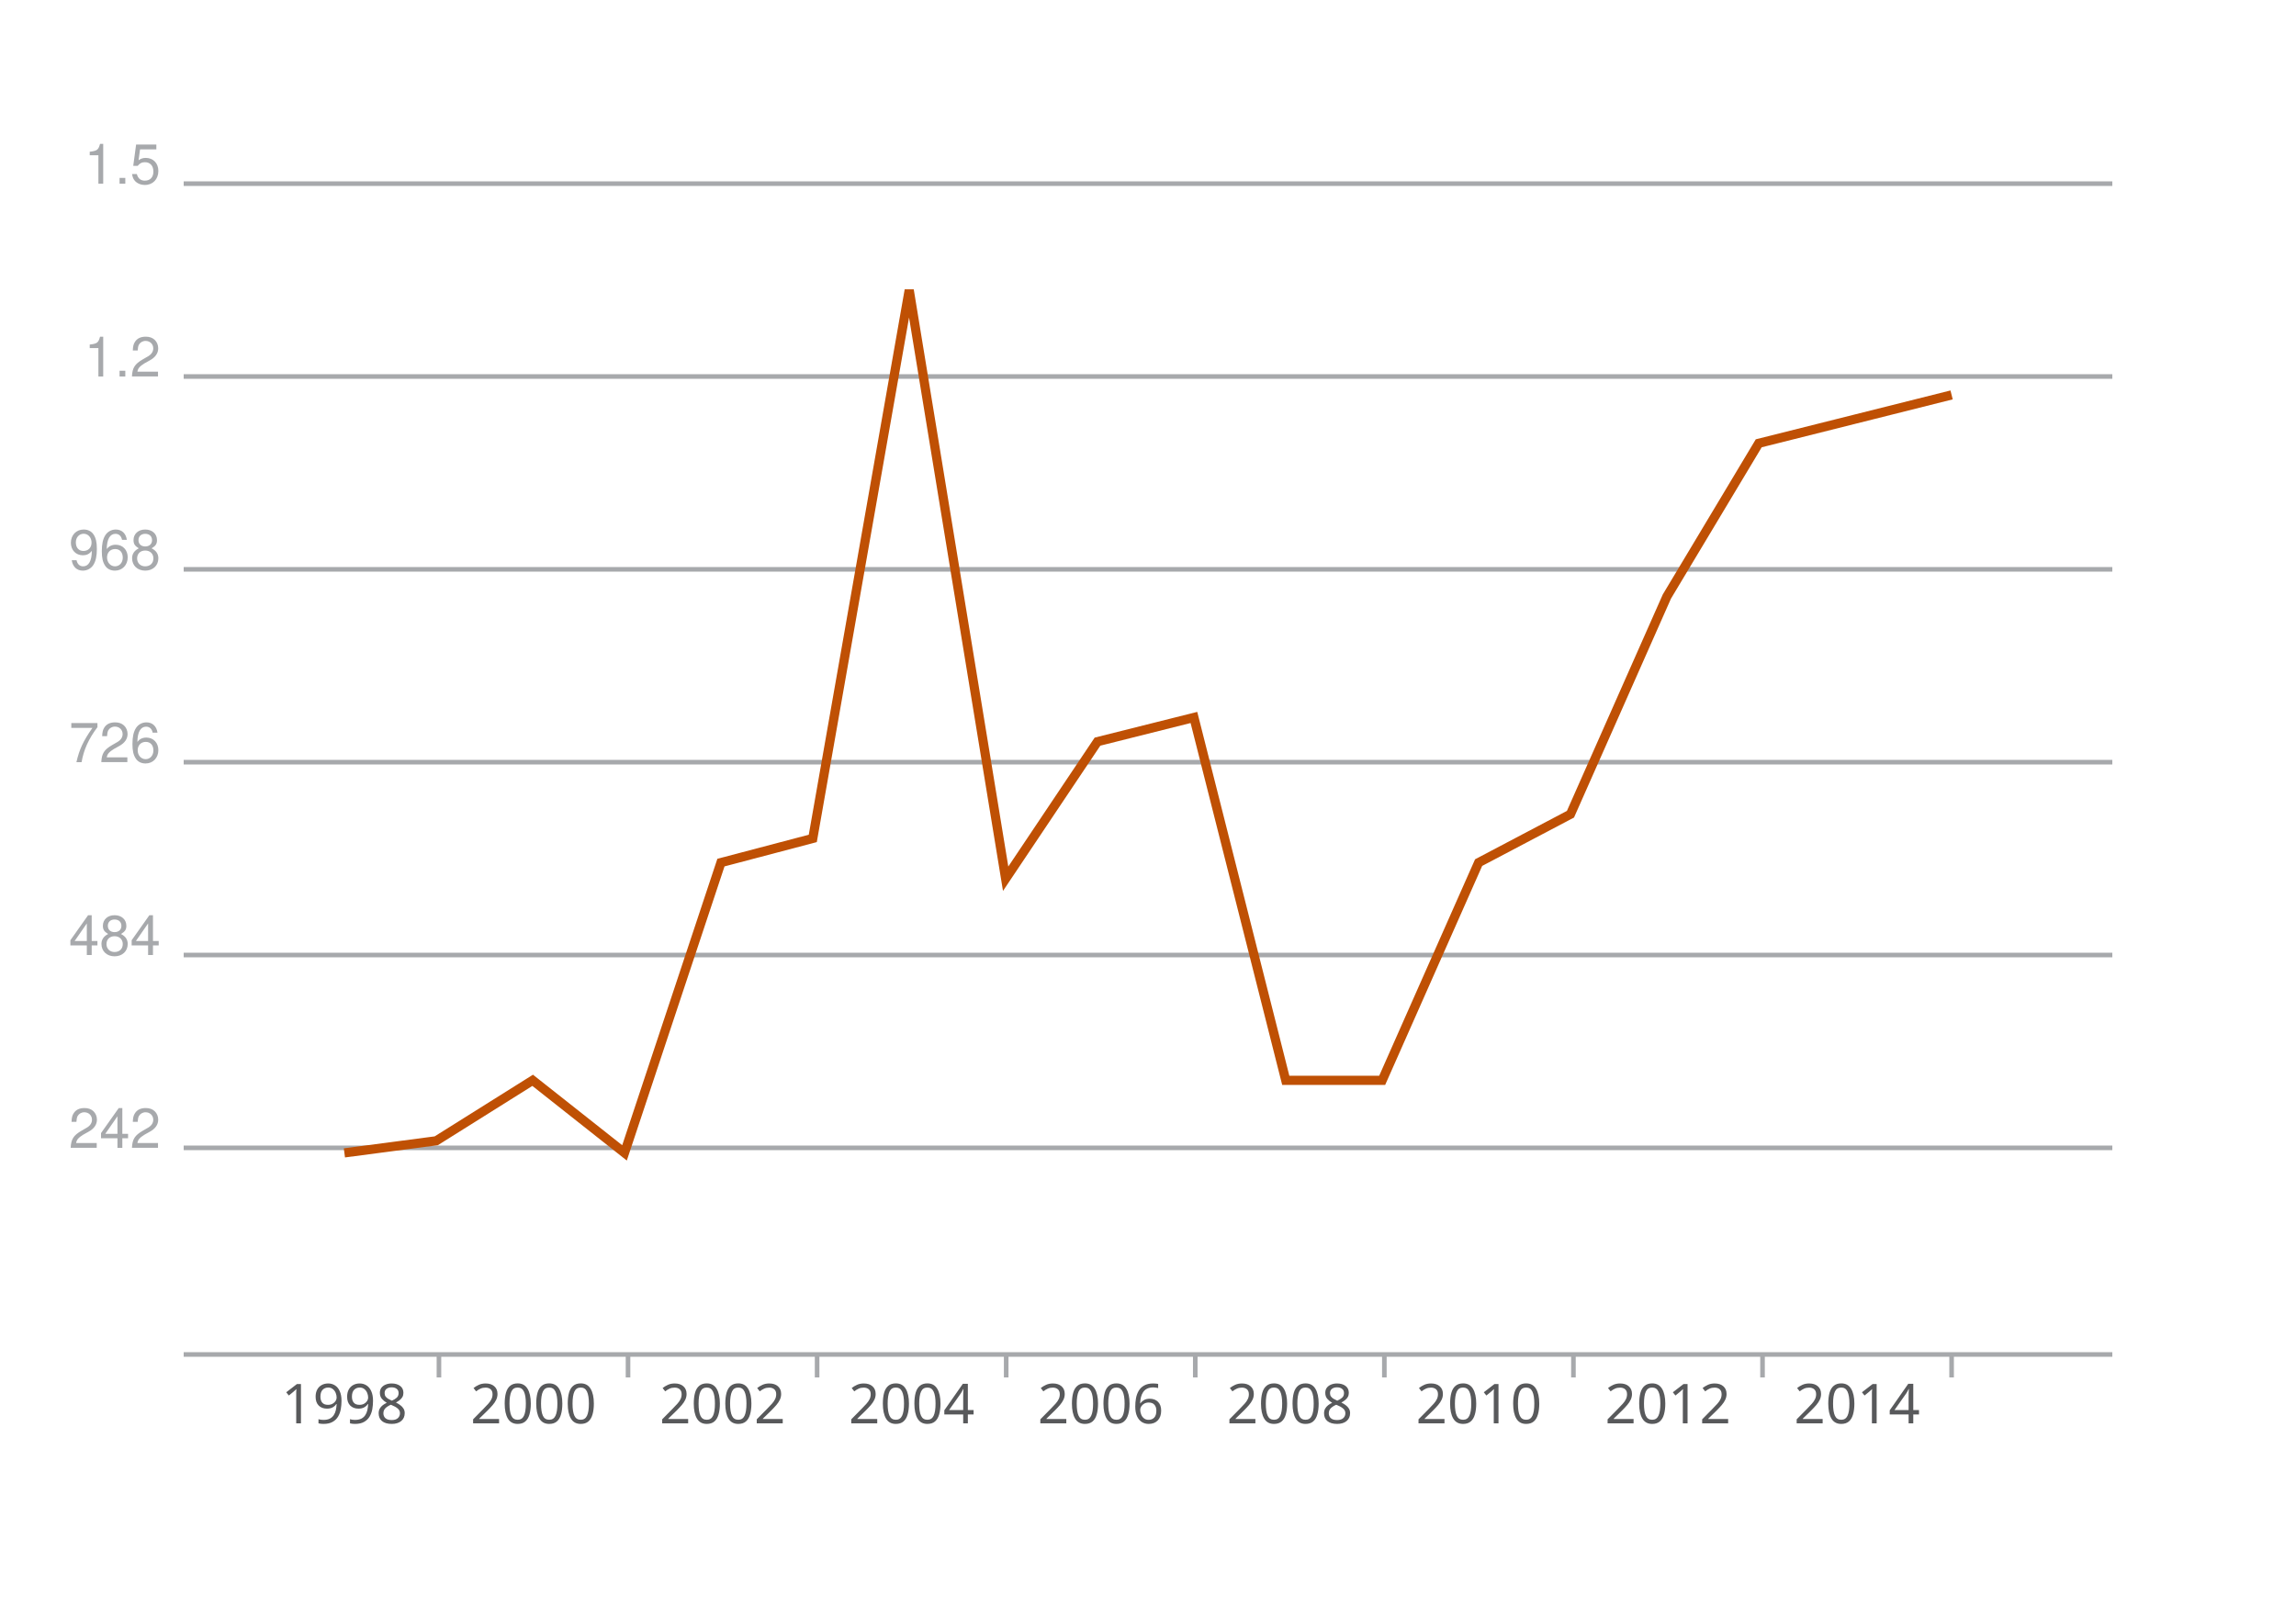
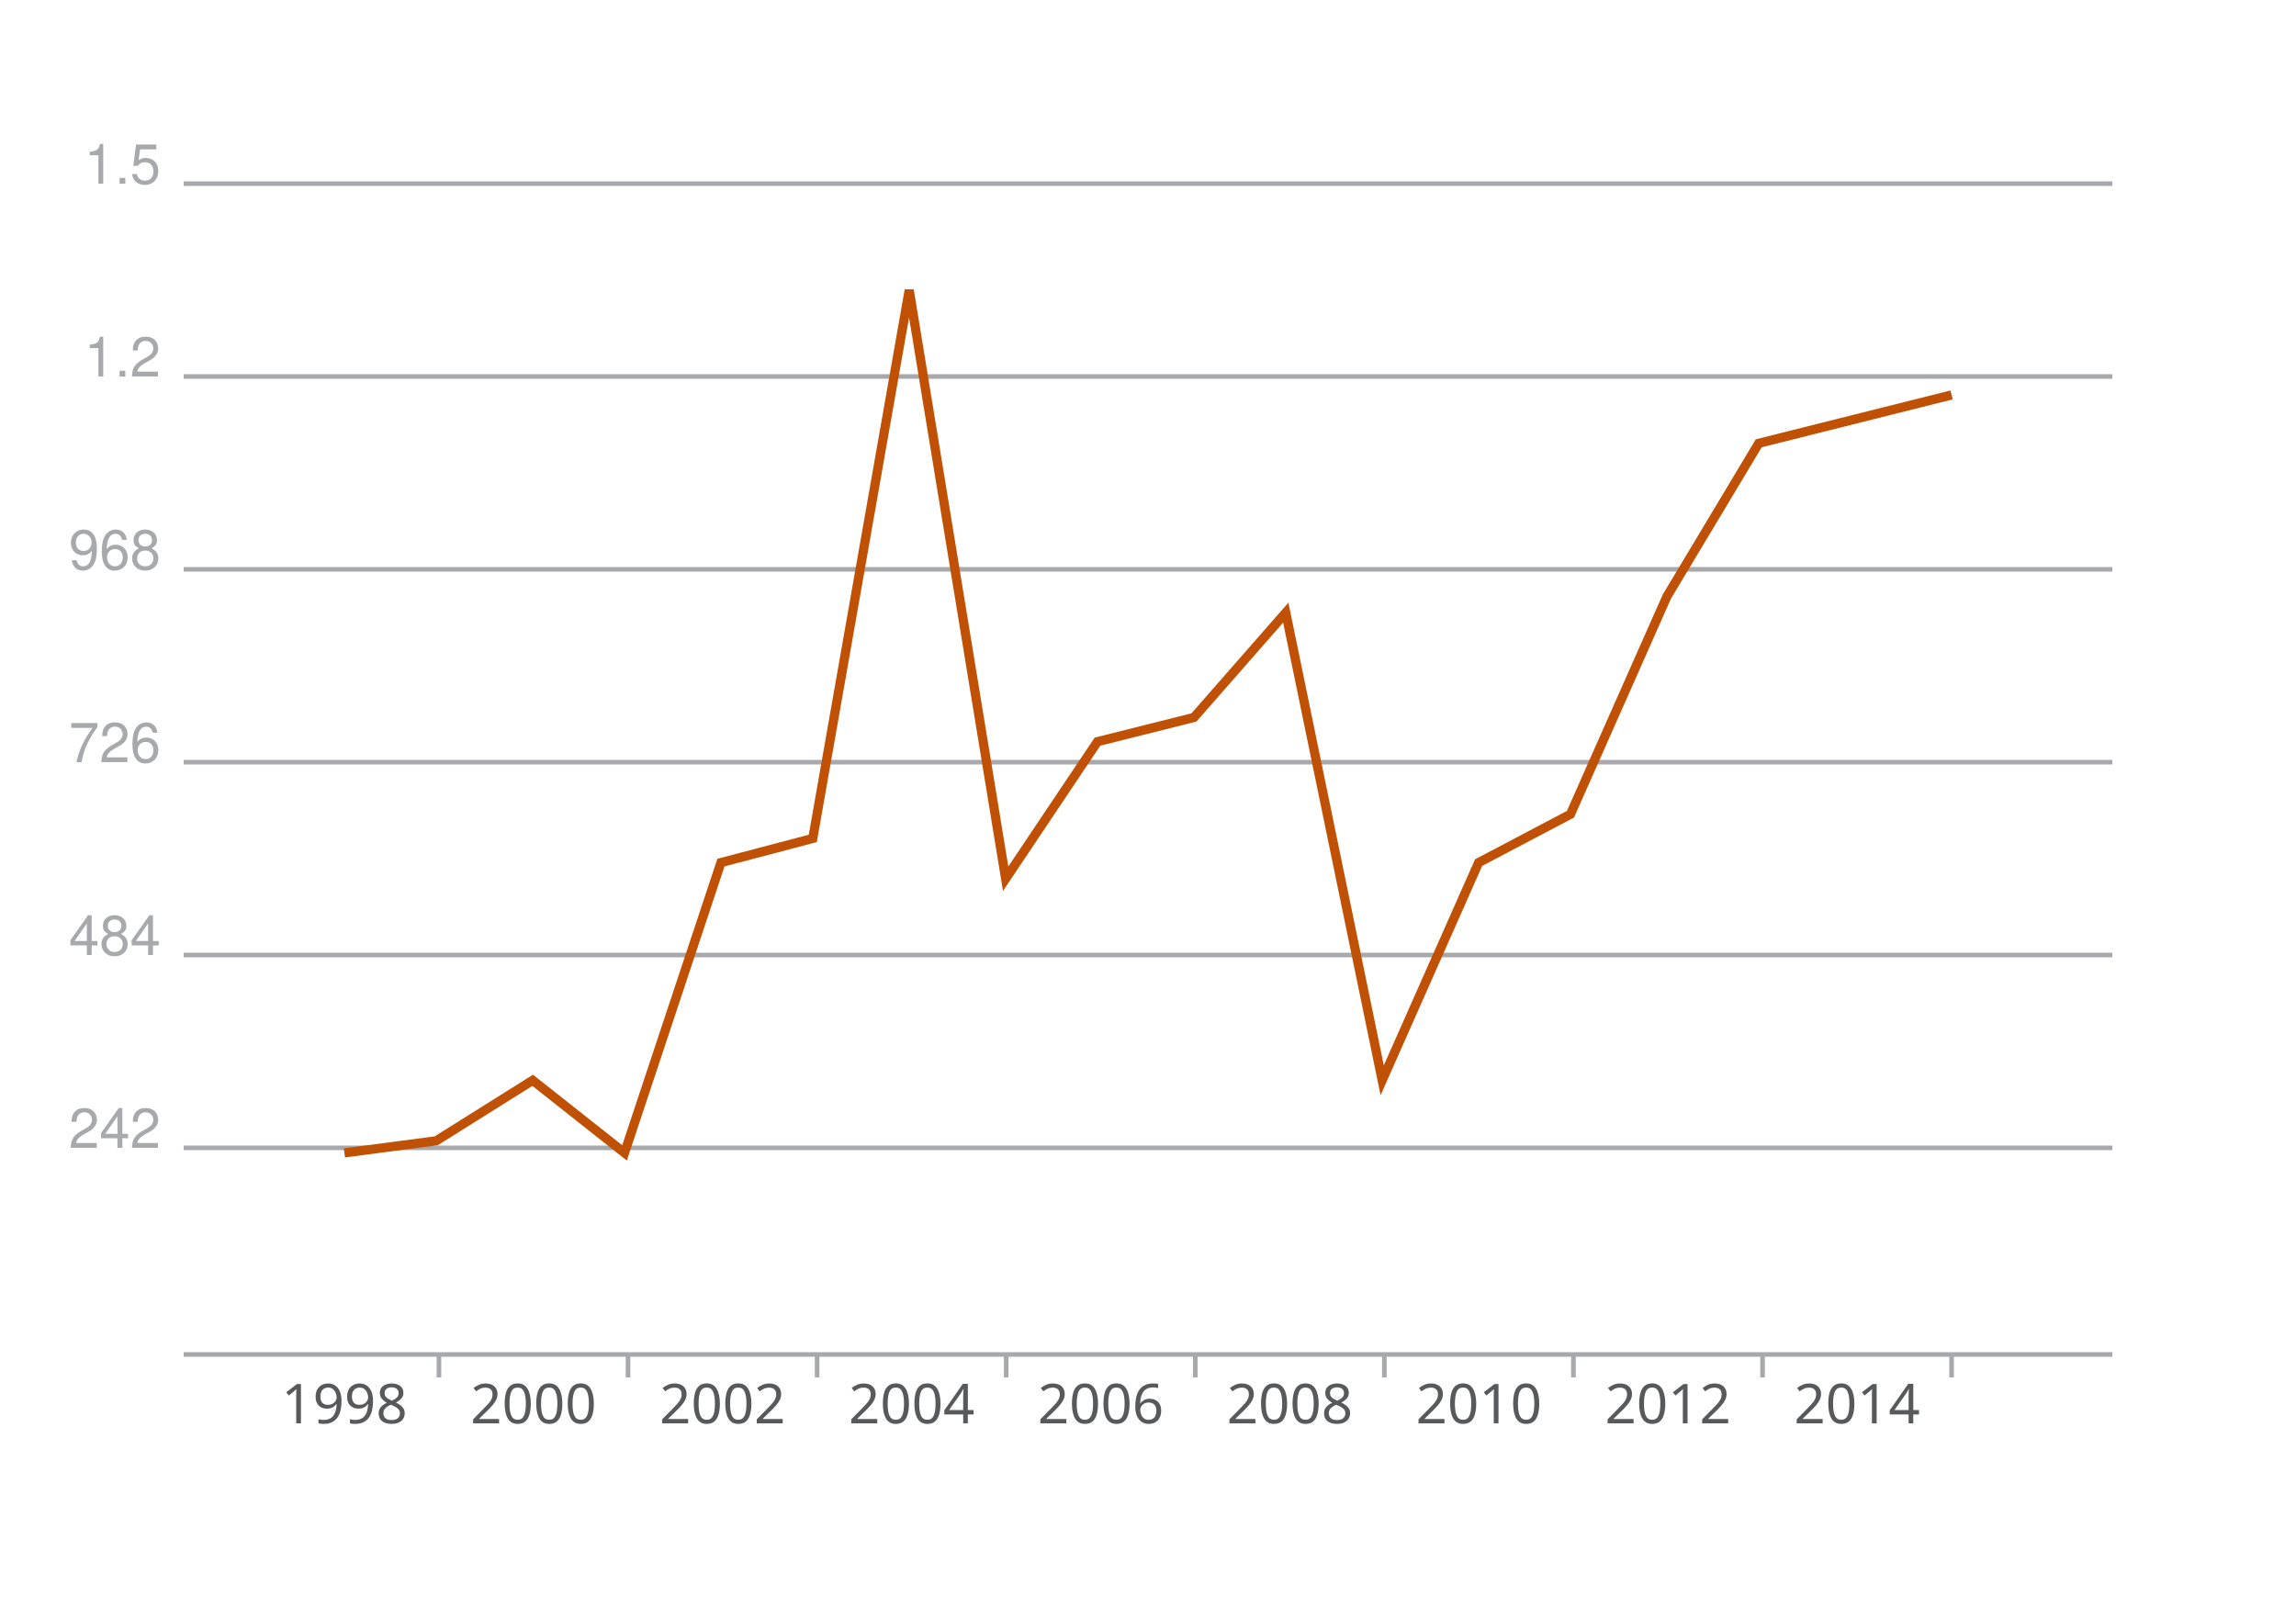
<svg xmlns="http://www.w3.org/2000/svg" height="350" version="1.1" width="500">
  <style type="text/css">
		

.x-axis-path, .y-gridline, .x-notch { fill:none; stroke: #a7a9ac; stroke-width:1; }



.y-gridline { stroke-width: 1; }

.y-axis-path, .y-axis-path2, .x-notch-left, .x-notch-right { display: none;}



.x-axis-label, .data-point-label {font-size: 12px; font-weight:normal; font-family: sans-serif; fill: #58595b; text-anchor:middle;}

.y-axis-label {font-size: 12px; font-family: helvetica; fill: #a7a9ac; text-anchor:end;}



.series-1-line { fill: none; stroke: #bf5004; stroke-width:2; }



.series-2-line { fill: none; stroke: #336699; stroke-width: 2;}

	</style>
  <rect fill="white" height="350" width="500" x="0" y="0" />
  <g id="grid" transform="translate(40, 40)">
    <g class="x-axis" id="x_axis">
      <path class="x-axis-path" d="M 0 255 L 420 255" />
      <path class="x-notch-left" d="M 0 255, L 0 265" />
      <path class="x-notch-right" d="M 420 255, L 420 265" />
    </g>
    <g class="y-axis" id="y_axis">
      <path class="y-axis-path" d="M 0 255 L 0 0" />
      <path class="y-axis-path-2" d="M 420 255 L 420 0" />
      <path class="y-gridline" d="M 0 0 L 420 0" />
      <text class="y-axis-label" x="-5" y="0">
				1.5
			</text>
      <path class="y-gridline" d="M 0 42 L 420 42" />
      <text class="y-axis-label" x="-5" y="42">
				1.2
			</text>
      <path class="y-gridline" d="M 0 84 L 420 84" />
      <text class="y-axis-label" x="-5" y="84">
				968
			</text>
      <path class="y-gridline" d="M 0 126 L 420 126" />
      <text class="y-axis-label" x="-5" y="126">
				726
			</text>
      <path class="y-gridline" d="M 0 168 L 420 168" />
      <text class="y-axis-label" x="-5" y="168">
				484
			</text>
      <path class="y-gridline" d="M 0 210 L 420 210" />
      <text class="y-axis-label" x="-5" y="210">
				242
			</text>
    </g>
    <g>
-       <path class="series-1-line" d="M 35 211.095 L 55 208.461 L 76 195.289 L 96 211.095 L 117 147.872 L 137 142.603 L 158 23.182 L 179 151.384 L 199 121.529 L 220 116.26 L 240 195.289 L 261 195.289 L 282 147.872 L 302 137.335 L 323 89.917 L 343 56.55 L 364 51.281 L 385 46.012" />
+       <path class="series-1-line" d="M 35 211.095 L 55 208.461 L 76 195.289 L 96 211.095 L 117 147.872 L 137 142.603 L 158 23.182 L 179 151.384 L 199 121.529 L 220 116.26 L 240 93.43 L 261 195.289 L 282 147.872 L 302 137.335 L 323 89.917 L 343 56.55 L 364 51.281 L 385 46.012" />
    </g>
    <text class="x-axis-label" x="35.0" y="270">
			1998
		</text>
    <path class="x-notch" d="M 55.588 255 L 55.588 260" />
    <text class="x-axis-label" x="76.176" y="270">
			2000
		</text>
    <path class="x-notch" d="M 96.765 255 L 96.765 260" />
    <text class="x-axis-label" x="117.353" y="270">
			2002
		</text>
    <path class="x-notch" d="M 137.941 255 L 137.941 260" />
    <text class="x-axis-label" x="158.529" y="270">
			2004
		</text>
    <path class="x-notch" d="M 179.118 255 L 179.118 260" />
    <text class="x-axis-label" x="199.706" y="270">
			2006
		</text>
    <path class="x-notch" d="M 220.294 255 L 220.294 260" />
    <text class="x-axis-label" x="240.882" y="270">
			2008
		</text>
    <path class="x-notch" d="M 261.471 255 L 261.471 260" />
    <text class="x-axis-label" x="282.059" y="270">
			2010
		</text>
    <path class="x-notch" d="M 302.647 255 L 302.647 260" />
    <text class="x-axis-label" x="323.235" y="270">
			2012
		</text>
    <path class="x-notch" d="M 343.824 255 L 343.824 260" />
    <text class="x-axis-label" x="364.412" y="270">
			2014
		</text>
    <path class="x-notch" d="M 385.0 255 L 385.0 260" />
  </g>
</svg>
